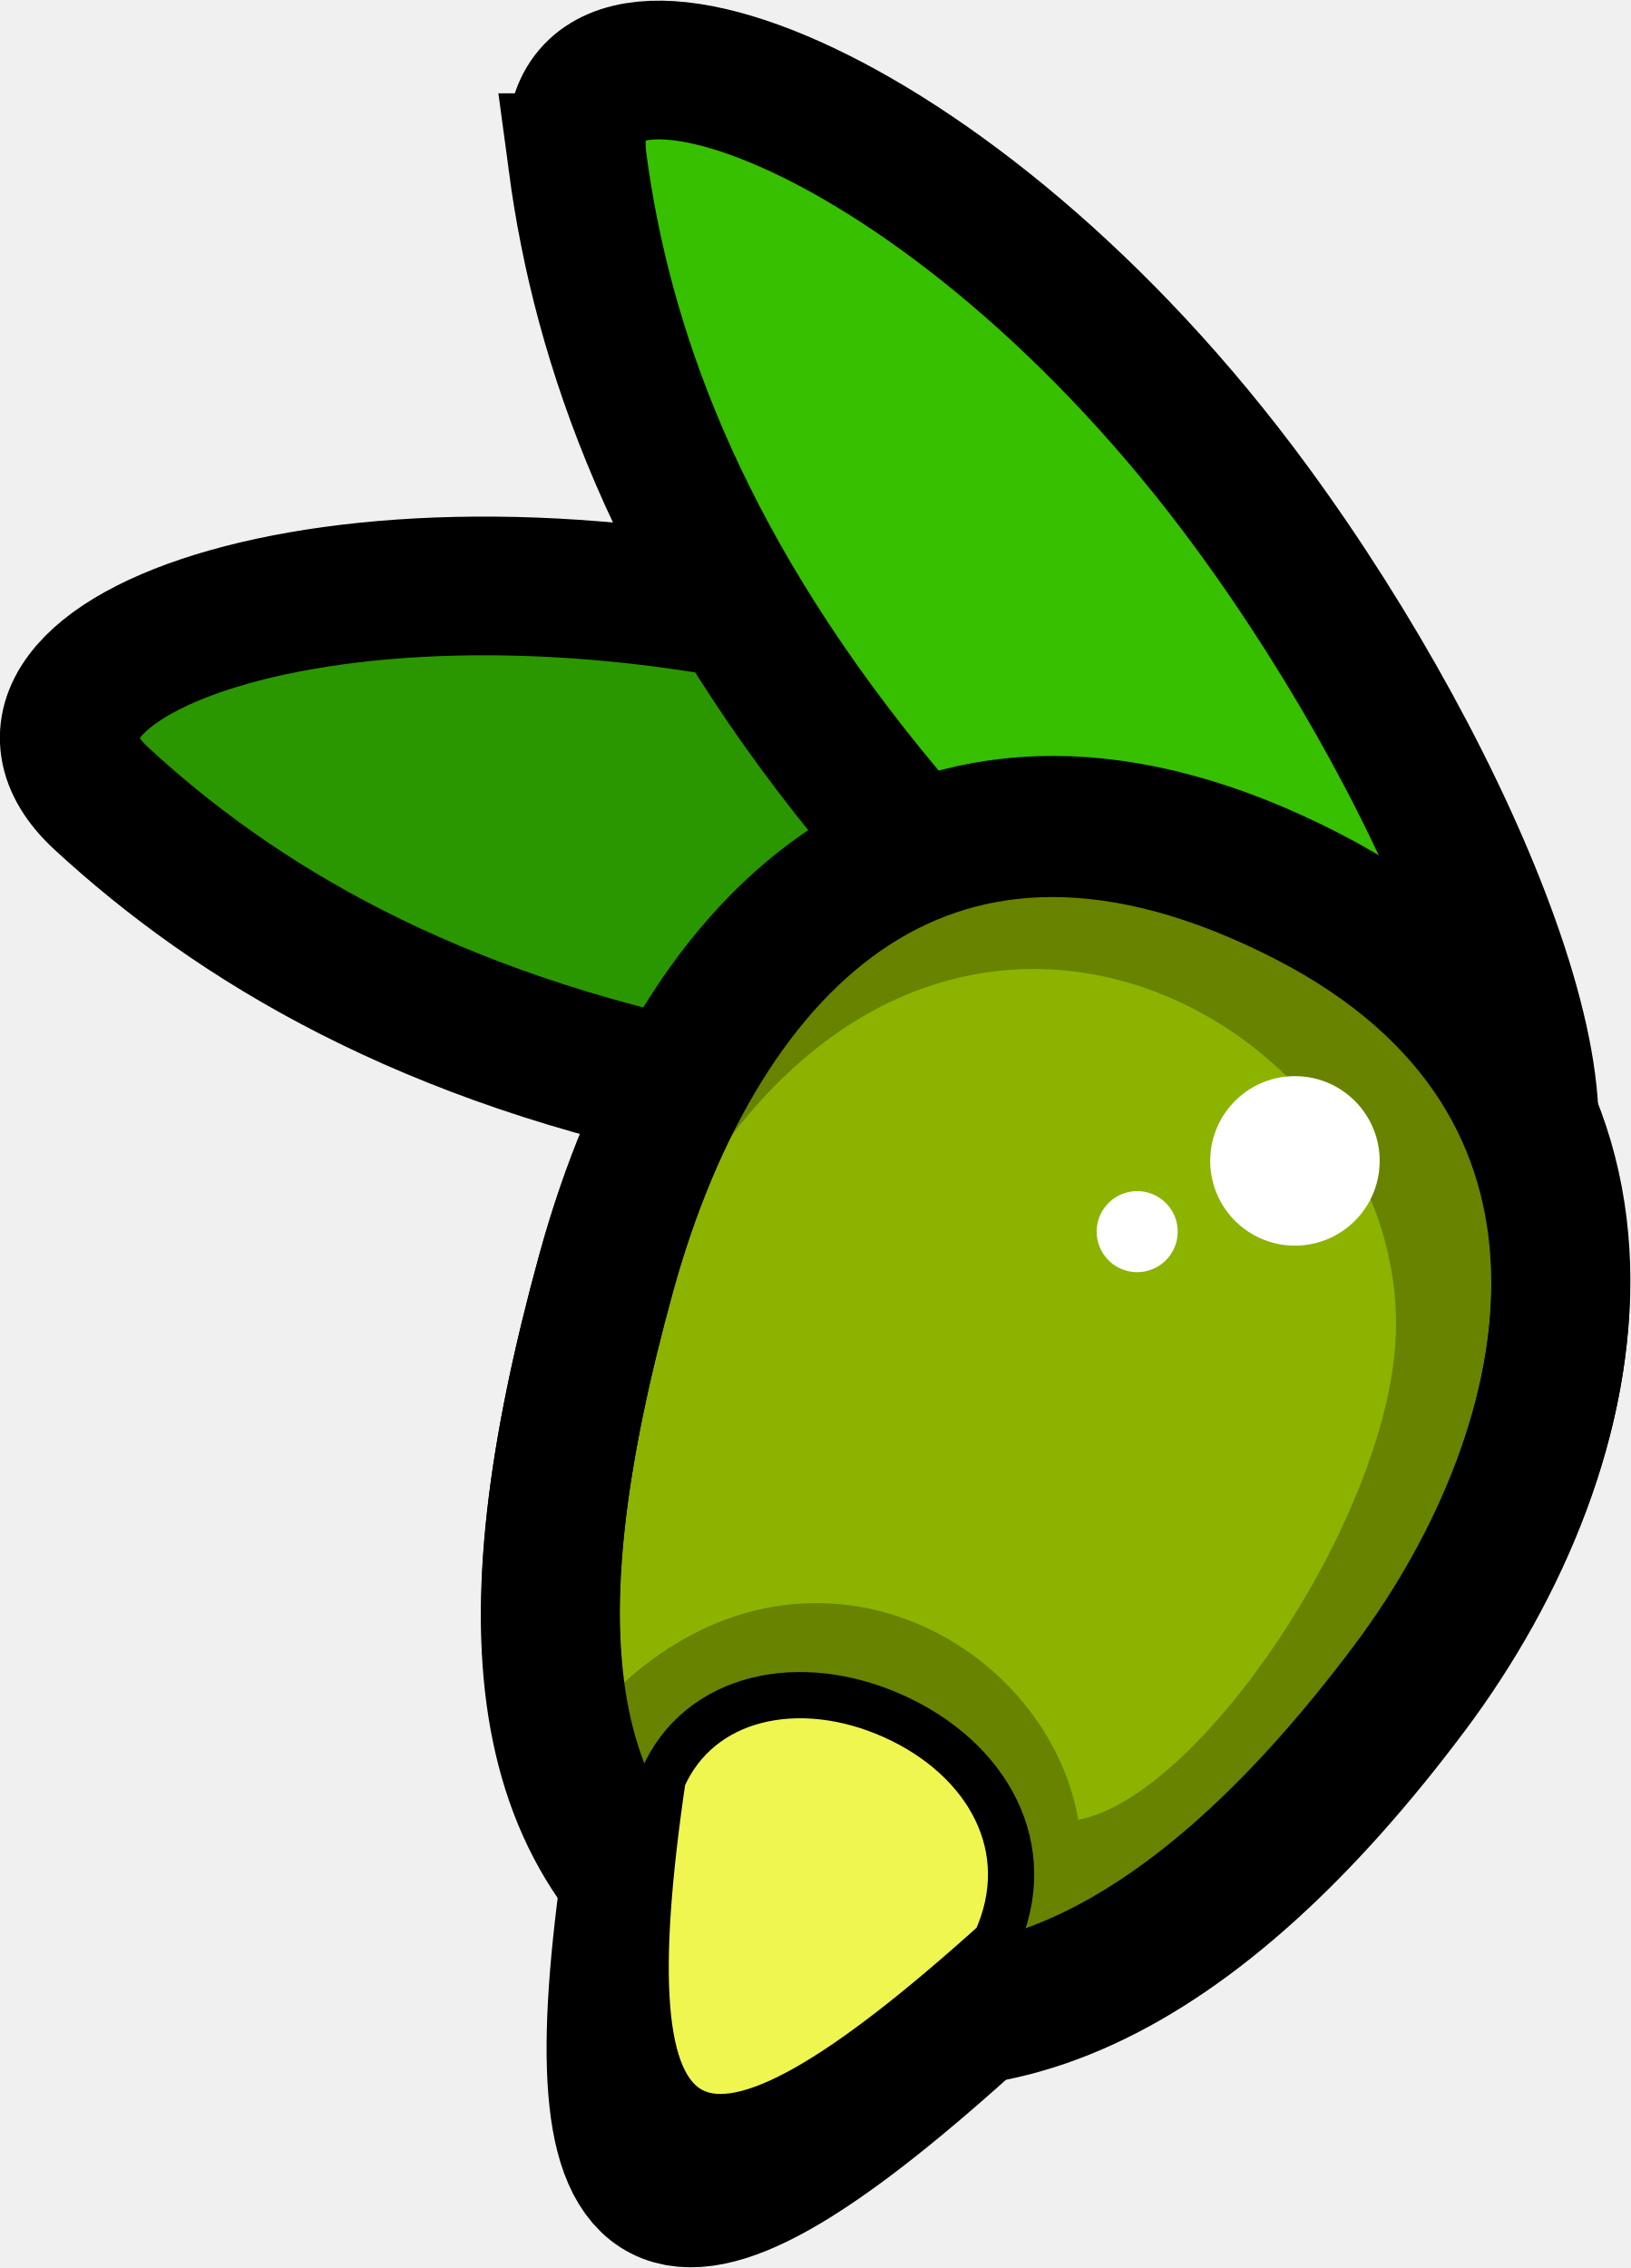
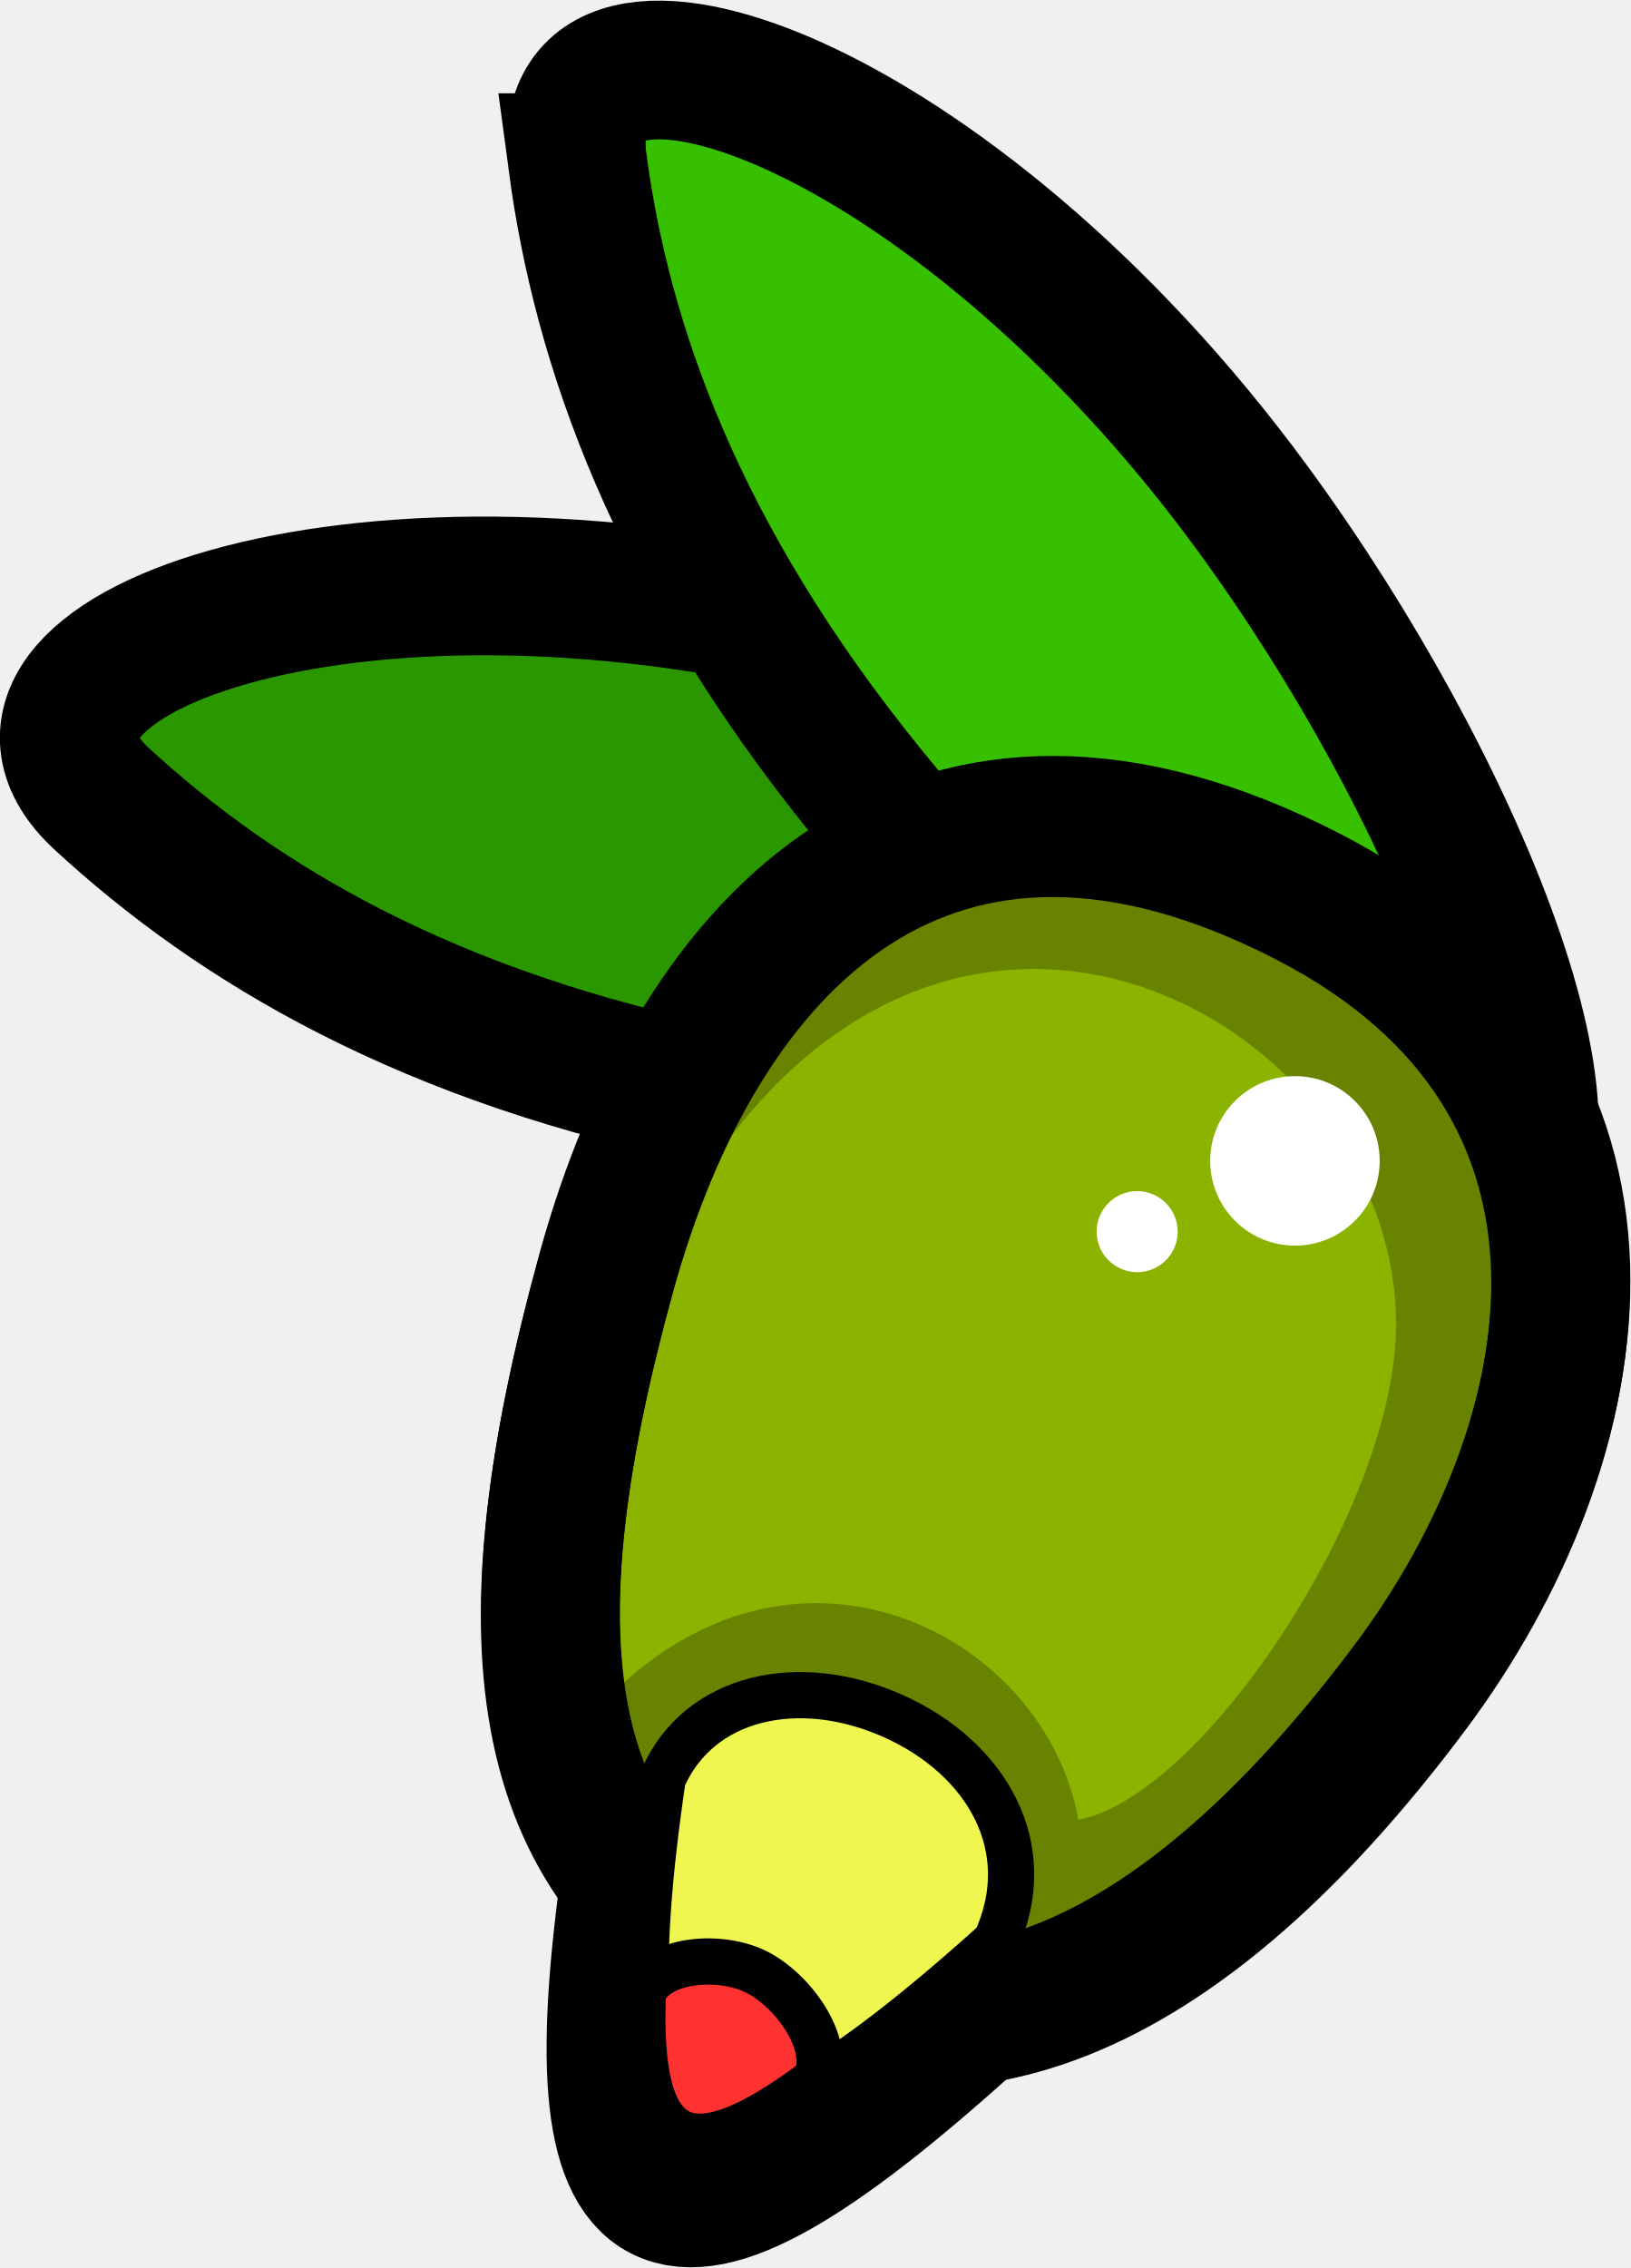
<svg xmlns="http://www.w3.org/2000/svg" width="536.701" height="746.537" viewBox="0 0 142.002 197.521" version="1.1" id="svg8">
  <defs id="defs2" />
  <g id="layer1" transform="translate(-108.0042,-52.97939)">
    <path style="opacity:1;fill:#2a9700;fill-opacity:1;stroke:#000000;stroke-width:12.079;stroke-linecap:round;stroke-miterlimit:4;stroke-dasharray:none;stroke-dashoffset:0;stroke-opacity:1" d="m 116.845,122.534 c -13.062,-12.048 21.246,-25.289 64.268,-14.599 29.181,7.251 59.513,23.573 55.585,34.664 -3.928,11.091 -36.034,11.758 -65.524,5.94 -25.997,-5.129 -42.66,-15.243 -54.329,-26.005 z" id="path889" />
    <path style="opacity:1;fill:#36c000;fill-opacity:1;stroke:#000000;stroke-width:12.079;stroke-linecap:round;stroke-miterlimit:4;stroke-dasharray:none;stroke-dashoffset:0;stroke-opacity:1" d="m 158.315,67.145 c -2.359,-17.639 32.464,-5.797 58.722,30.022 17.811,24.296 30.721,56.301 20.627,62.302 -10.094,6.001 -35.204,-14.088 -54.166,-37.481 -16.716,-20.622 -23.077,-39.086 -25.184,-54.843 z" id="path889-6" />
    <path style="opacity:1;fill:#8cb300;fill-opacity:1;stroke:#000000;stroke-width:12.079;stroke-linecap:round;stroke-miterlimit:4;stroke-dasharray:none;stroke-dashoffset:0;stroke-opacity:1" d="m 230.768,200.084 c -18.429,24.607 -37.945,34.921 -57.275,24.959 -19.329,-9.962 -21.3,-29.846 -12.723,-61.033 8.165,-29.686 28.655,-49.568 61.118,-32.853 30.784,15.851 24.989,47.418 8.88,68.927 z" id="path834" />
    <path style="fill:#000000;fill-opacity:0.267;fill-rule:evenodd;stroke:none;stroke-width:0.213px;stroke-linecap:butt;stroke-linejoin:miter;stroke-opacity:1" d="m 167.291,158.555 c 22.891,-39.953 63.904,-15.998 62.254,11.299 -0.951,15.731 -17.022,39.58 -27.621,41.615 -2.826,-16.031 -24.539,-27.453 -41.155,-10.434 -7.767,5.877 -1.676,27.62 -1.676,27.62 0,0 29.386,10.59 49.709,-5.932 20.323,-16.521 40.516,-49.356 38.234,-56.408 -7.206,-15.501 -24.224,-35.066 -38.471,-39.981 -6.82,-2.353 -20.379,-2.171 -28.327,4.905 -9.41,8.377 -12.947,27.316 -12.947,27.316 z" id="path1007" />
    <path style="fill:none;fill-opacity:1;fill-rule:evenodd;stroke:#000000;stroke-width:12.079;stroke-linecap:butt;stroke-linejoin:miter;stroke-miterlimit:4;stroke-dasharray:none;stroke-opacity:1" d="m 192.138,229.121 c -26.806,24.149 -34.013,19.858 -29.007,-14.192" id="path867-6-0" />
    <path style="opacity:1;fill:none;fill-opacity:1;stroke:#000000;stroke-width:12.079;stroke-linecap:round;stroke-miterlimit:4;stroke-dasharray:none;stroke-dashoffset:0;stroke-opacity:1" d="m 230.802,199.873 c -18.429,24.607 -37.945,34.921 -57.275,24.959 -19.329,-9.962 -21.3,-29.846 -12.723,-61.033 8.165,-29.686 28.655,-49.568 61.118,-32.853 30.784,15.851 24.989,47.418 8.88,68.927 z" id="path834-3" />
    <path style="fill:#eff650;fill-opacity:1;fill-rule:evenodd;stroke:#000000;stroke-width:4.026;stroke-linecap:butt;stroke-linejoin:miter;stroke-miterlimit:4;stroke-dasharray:none;stroke-opacity:1" d="m 165.721,207.885 c 3.149,-7.237 11.922,-9.117 20.098,-5.446 8.176,3.671 12.66,11.504 8.909,19.638 -26.806,24.149 -34.013,19.858 -29.007,-14.192 z" id="path867-6" />
+     <path style="fill:#ff3232;fill-opacity:1;fill-rule:evenodd;stroke:#000000;stroke-width:4.026;stroke-linecap:butt;stroke-linejoin:miter;stroke-miterlimit:4;stroke-dasharray:none;stroke-opacity:1" d="m 163.996,226.497 c 1.235,-2.88 6.469,-3.345 9.674,-1.884 3.205,1.461 6.853,6.279 5.382,9.517 -11.265,8.477 -15.602,6.108 -15.057,-7.633 z" id="path867-6-3" />
    <circle style="opacity:1;fill:#ffffff;fill-opacity:1;stroke:none;stroke-width:2.83;stroke-linecap:round;stroke-miterlimit:4;stroke-dasharray:none;stroke-dashoffset:0;stroke-opacity:1" id="path990" cx="224.546" cy="148.557" r="7.381" transform="rotate(1.421423)" />
    <circle style="opacity:1;fill:#ffffff;fill-opacity:1;stroke:none;stroke-width:2.83;stroke-linecap:round;stroke-miterlimit:4;stroke-dasharray:none;stroke-dashoffset:0;stroke-opacity:1" id="path990-9" cx="210.962" cy="155.058" r="3.53" transform="rotate(1.421423)" />
  </g>
</svg>
